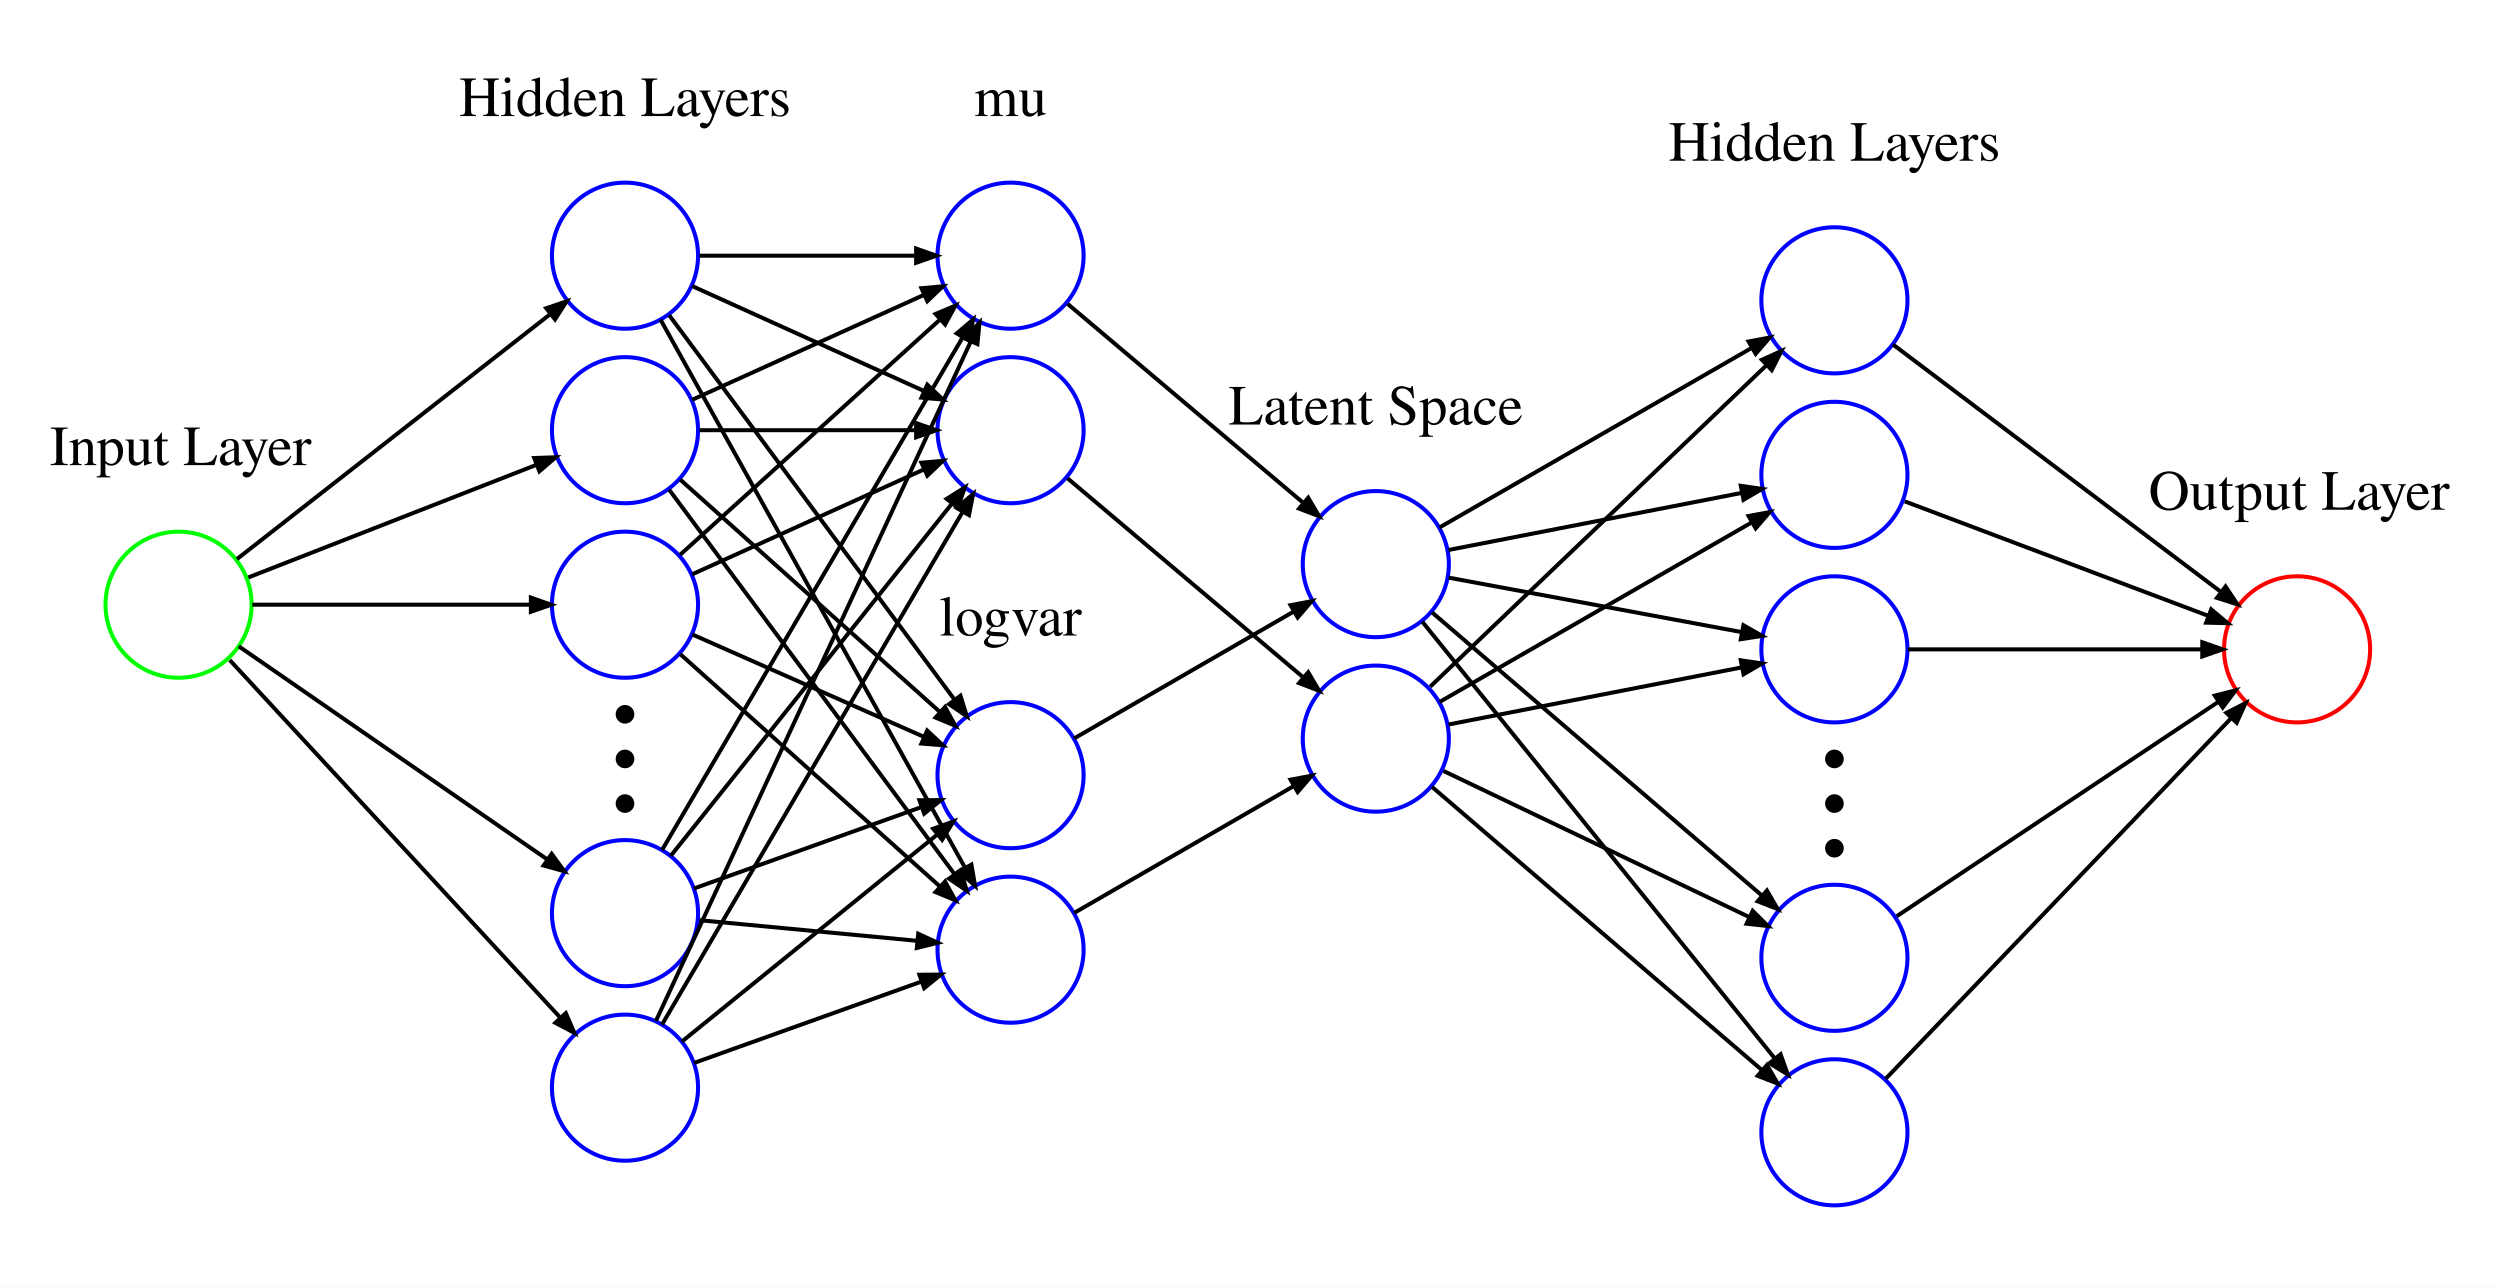
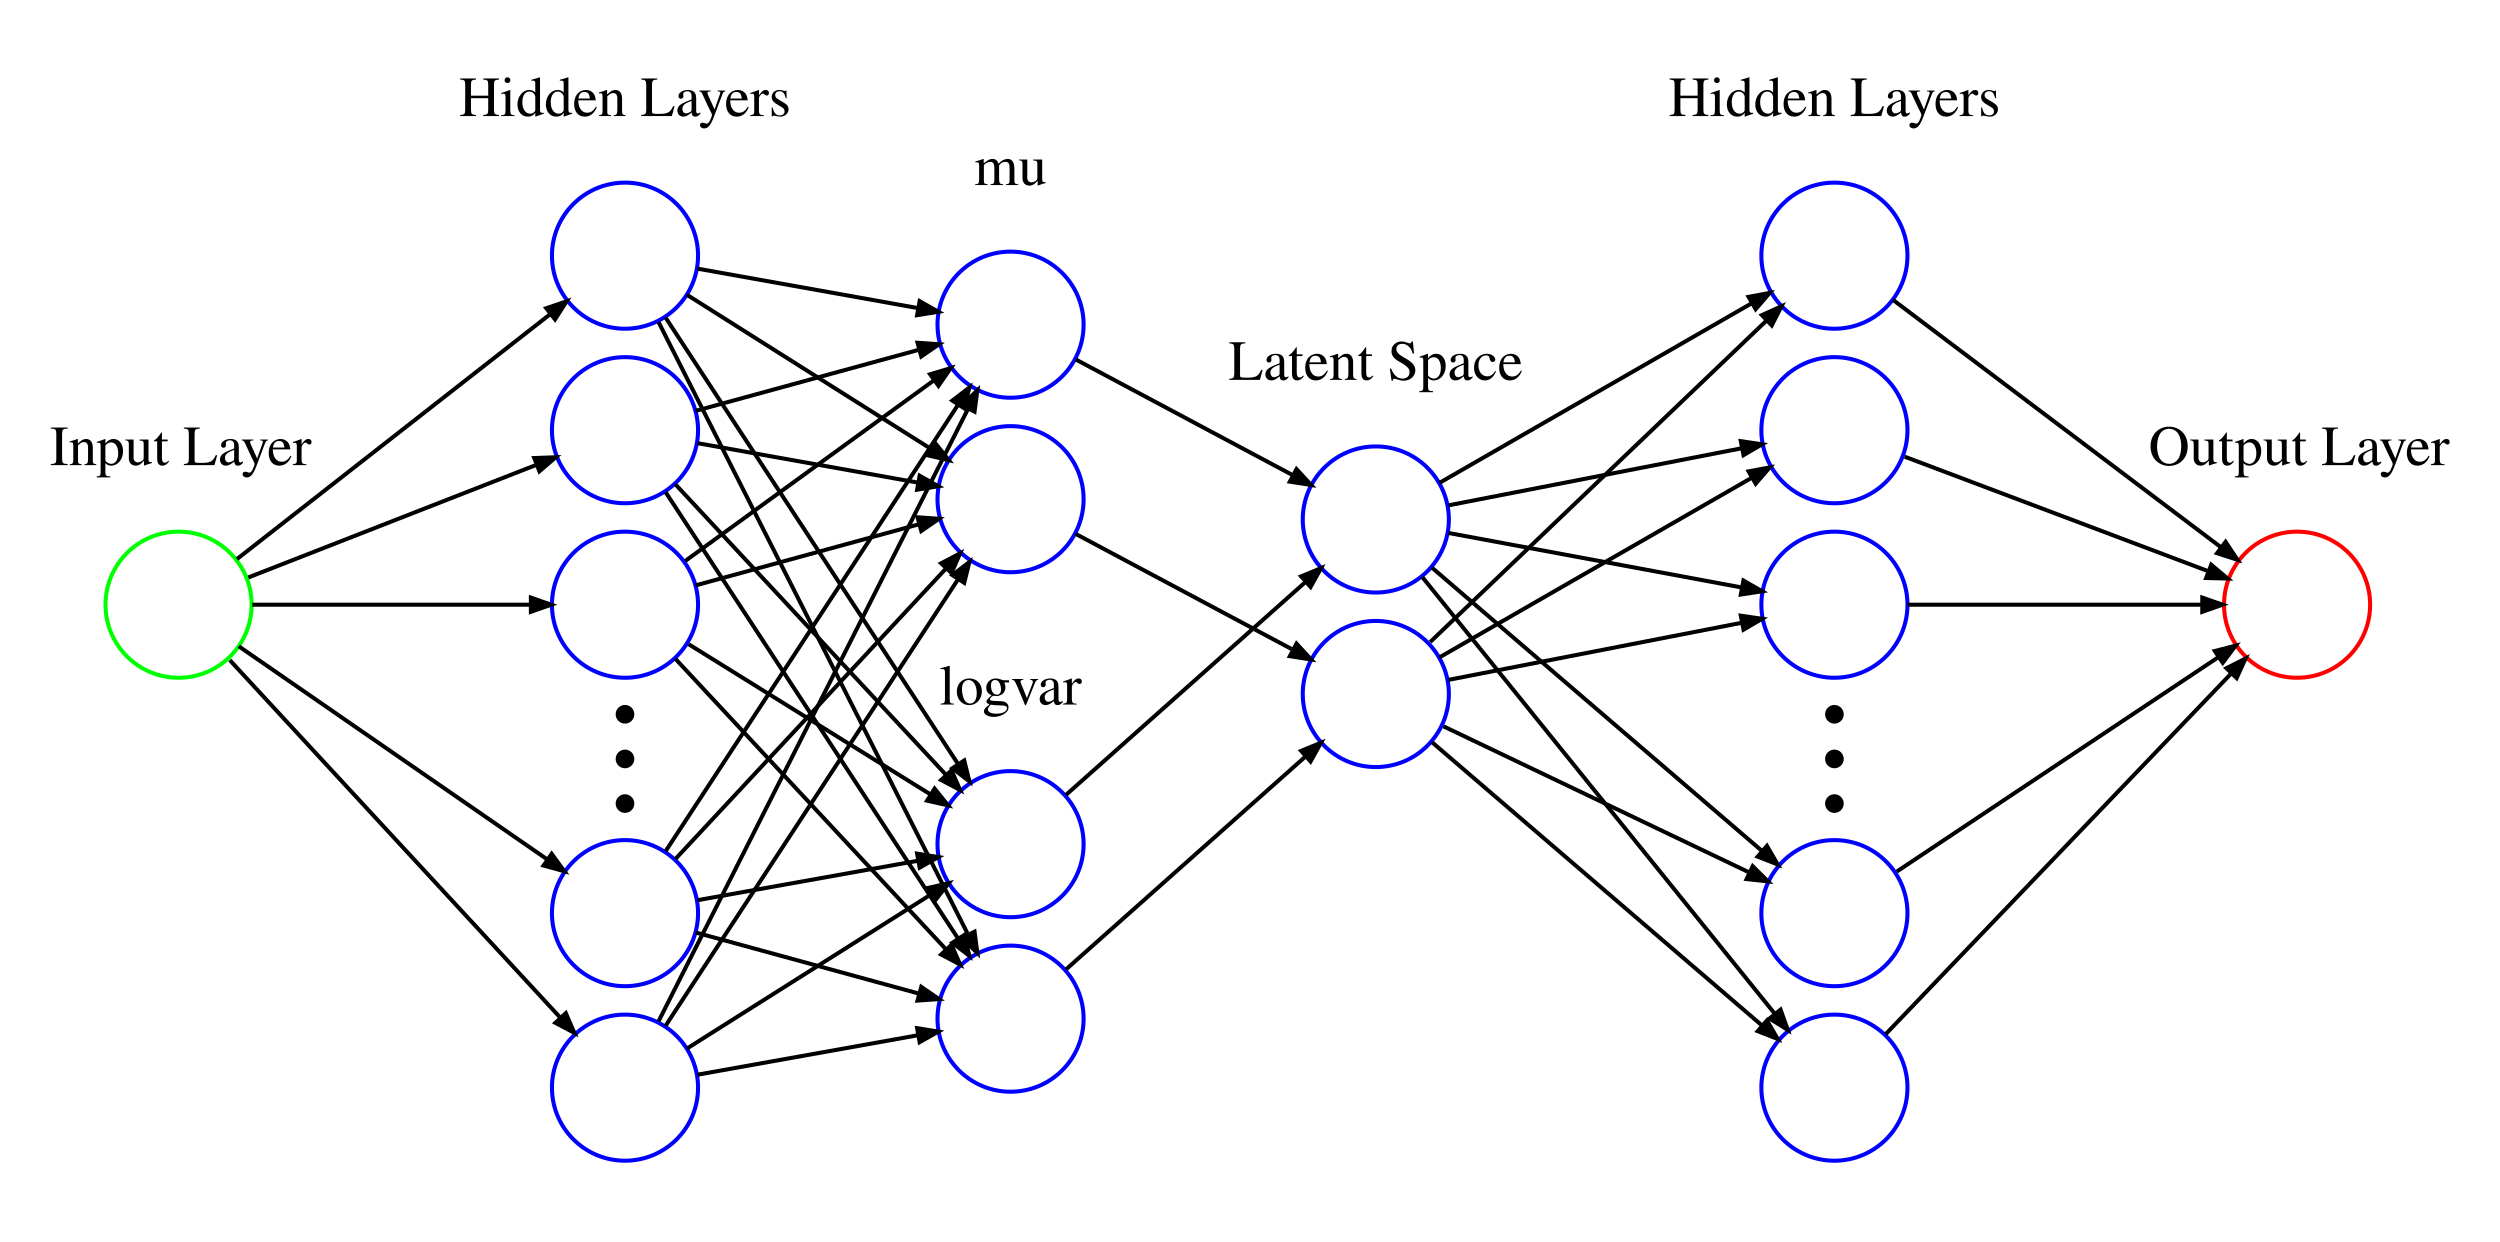
- <svg xmlns="http://www.w3.org/2000/svg" width="616pt" height="317pt" viewBox="0.00 0.00 616.00 317.00">
-   <g id="graph0" class="graph" transform="scale(1 1) rotate(0) translate(4 313)">
-     <polygon fill="#ffffff" stroke="transparent" points="-4,4 -4,-313 612,-313 612,4 -4,4" />
+ <svg xmlns="http://www.w3.org/2000/svg" width="616pt" height="306pt" viewBox="0.00 0.00 616.00 306.00">
+   <g id="graph0" class="graph" transform="scale(1 1) rotate(0) translate(4 302)">
+     <polygon fill="#ffffff" stroke="transparent" points="-4,4 -4,-302 612,-302 612,4 -4,4" />
+     <g id="clust11" class="cluster">
+       <polygon fill="none" stroke="#ffffff" points="517,-127 517,-204 608,-204 608,-127 517,-127" />
+       <text text-anchor="middle" x="562.5" y="-187.4" font-family="Times,serif" font-size="14.00" fill="#000000">Output Layer</text>
+     </g>
+     <g id="clust2" class="cluster">
+       <polygon fill="none" stroke="#ffffff" points="101,-8 101,-290 199,-290 199,-8 101,-8" />
+       <text text-anchor="middle" x="150" y="-273.4" font-family="Times,serif" font-size="14.00" fill="#000000">Hidden Layers</text>
+     </g>
+     <g id="clust5" class="cluster">
+       <polygon fill="none" stroke="#ffffff" points="219,-153 219,-273 271,-273 271,-153 219,-153" />
+       <text text-anchor="middle" x="245" y="-256.4" font-family="Times,serif" font-size="14.00" fill="#000000">mu</text>
+     </g>
+     <g id="clust6" class="cluster">
+       <polygon fill="none" stroke="#ffffff" points="219,-25 219,-145 271,-145 271,-25 219,-25" />
+       <text text-anchor="middle" x="245" y="-128.4" font-family="Times,serif" font-size="14.00" fill="#000000">logvar</text>
+     </g>
    <g id="clust7" class="cluster">
      <polygon fill="none" stroke="#ffffff" points="291,-105 291,-225 379,-225 379,-105 291,-105" />
      <text text-anchor="middle" x="335" y="-208.4" font-family="Times,serif" font-size="14.00" fill="#000000">Latent Space</text>
    </g>
-     <g id="clust11" class="cluster">
-       <polygon fill="none" stroke="#ffffff" points="517,-127 517,-204 608,-204 608,-127 517,-127" />
-       <text text-anchor="middle" x="562.5" y="-187.4" font-family="Times,serif" font-size="14.00" fill="#000000">Output Layer</text>
-     </g>
-     <g id="clust6" class="cluster">
-       <polygon fill="none" stroke="#ffffff" points="219,-53 219,-173 271,-173 271,-53 219,-53" />
-       <text text-anchor="middle" x="245" y="-156.4" font-family="Times,serif" font-size="14.00" fill="#000000">logvar</text>
-     </g>
-     <g id="clust5" class="cluster">
-       <polygon fill="none" stroke="#ffffff" points="219,-181 219,-301 271,-301 271,-181 219,-181" />
-       <text text-anchor="middle" x="245" y="-284.4" font-family="Times,serif" font-size="14.00" fill="#000000">mu</text>
-     </g>
-     <g id="clust2" class="cluster">
-       <polygon fill="none" stroke="#ffffff" points="101,-19 101,-301 199,-301 199,-19 101,-19" />
-       <text text-anchor="middle" x="150" y="-284.4" font-family="Times,serif" font-size="14.00" fill="#000000">Hidden Layers</text>
+     <g id="clust1" class="cluster">
+       <polygon fill="none" stroke="#ffffff" points="0,-127 0,-204 81,-204 81,-127 0,-127" />
+       <text text-anchor="middle" x="40.5" y="-187.4" font-family="Times,serif" font-size="14.00" fill="#000000">Input Layer</text>
    </g>
    <g id="clust8" class="cluster">
      <polygon fill="none" stroke="#ffffff" points="399,-8 399,-290 497,-290 497,-8 399,-8" />
      <text text-anchor="middle" x="448" y="-273.4" font-family="Times,serif" font-size="14.00" fill="#000000">Hidden Layers</text>
    </g>
-     <g id="clust1" class="cluster">
-       <polygon fill="none" stroke="#ffffff" points="0,-138 0,-215 81,-215 81,-138 0,-138" />
-       <text text-anchor="middle" x="40.5" y="-198.4" font-family="Times,serif" font-size="14.00" fill="#000000">Input Layer</text>
-     </g>
    <g id="node1" class="node">
-       <ellipse fill="none" stroke="#00ff00" cx="40" cy="-164" rx="18" ry="18" />
+       <ellipse fill="none" stroke="#00ff00" cx="40" cy="-153" rx="18" ry="18" />
    </g>
    <g id="node2" class="node">
-       <ellipse fill="none" stroke="#0000ff" cx="150" cy="-250" rx="18" ry="18" />
+       <ellipse fill="none" stroke="#0000ff" cx="150" cy="-239" rx="18" ry="18" />
    </g>
    <g id="edge1" class="edge">
-       <path fill="none" stroke="#000000" d="M54.381,-175.243C74.144,-190.695 109.719,-218.507 131.461,-235.506" />
-       <polygon fill="#000000" stroke="#000000" points="130.599,-237.053 135.616,-238.754 132.755,-234.296 130.599,-237.053" />
+       <path fill="none" stroke="#000000" d="M54.381,-164.243C74.144,-179.695 109.719,-207.507 131.461,-224.506" />
+       <polygon fill="#000000" stroke="#000000" points="130.599,-226.053 135.616,-227.754 132.755,-223.296 130.599,-226.053" />
    </g>
    <g id="node3" class="node">
-       <ellipse fill="none" stroke="#0000ff" cx="150" cy="-88" rx="18" ry="18" />
+       <ellipse fill="none" stroke="#0000ff" cx="150" cy="-77" rx="18" ry="18" />
    </g>
    <g id="edge2" class="edge">
-       <path fill="none" stroke="#000000" d="M54.835,-153.75C74.517,-140.152 109.288,-116.128 130.908,-101.191" />
-       <polygon fill="#000000" stroke="#000000" points="131.93,-102.612 135.049,-98.33 129.94,-99.732 131.93,-102.612" />
+       <path fill="none" stroke="#000000" d="M54.835,-142.75C74.517,-129.152 109.288,-105.128 130.908,-90.191" />
+       <polygon fill="#000000" stroke="#000000" points="131.93,-91.612 135.049,-87.33 129.94,-88.732 131.93,-91.612" />
    </g>
    <g id="node4" class="node">
-       <ellipse fill="none" stroke="#0000ff" cx="150" cy="-45" rx="18" ry="18" />
+       <ellipse fill="none" stroke="#0000ff" cx="150" cy="-34" rx="18" ry="18" />
    </g>
    <g id="edge3" class="edge">
-       <path fill="none" stroke="#000000" d="M52.618,-150.349C72.677,-128.65 111.817,-86.307 133.878,-62.441" />
-       <polygon fill="#000000" stroke="#000000" points="135.42,-63.351 137.529,-58.492 132.85,-60.975 135.42,-63.351" />
+       <path fill="none" stroke="#000000" d="M52.618,-139.349C72.677,-117.65 111.817,-75.307 133.878,-51.441" />
+       <polygon fill="#000000" stroke="#000000" points="135.42,-52.351 137.529,-47.492 132.85,-49.975 135.42,-52.351" />
    </g>
    <g id="node8" class="node">
-       <ellipse fill="none" stroke="#0000ff" cx="150" cy="-207" rx="18" ry="18" />
+       <ellipse fill="none" stroke="#0000ff" cx="150" cy="-196" rx="18" ry="18" />
    </g>
    <g id="edge4" class="edge">
-       <path fill="none" stroke="#000000" d="M57.188,-170.719C76.319,-178.197 107.281,-190.301 128.126,-198.449" />
-       <polygon fill="#000000" stroke="#000000" points="127.639,-200.138 132.933,-200.328 128.913,-196.878 127.639,-200.138" />
+       <path fill="none" stroke="#000000" d="M57.188,-159.719C76.319,-167.197 107.281,-179.301 128.126,-187.449" />
+       <polygon fill="#000000" stroke="#000000" points="127.639,-189.138 132.933,-189.328 128.913,-185.878 127.639,-189.138" />
    </g>
    <g id="node9" class="node">
-       <ellipse fill="none" stroke="#0000ff" cx="150" cy="-164" rx="18" ry="18" />
+       <ellipse fill="none" stroke="#0000ff" cx="150" cy="-153" rx="18" ry="18" />
    </g>
    <g id="edge5" class="edge">
-       <path fill="none" stroke="#000000" d="M58.164,-164C76.874,-164 106.108,-164 126.552,-164" />
-       <polygon fill="#000000" stroke="#000000" points="126.809,-165.75 131.809,-164 126.809,-162.25 126.809,-165.75" />
+       <path fill="none" stroke="#000000" d="M58.164,-153C76.874,-153 106.108,-153 126.552,-153" />
+       <polygon fill="#000000" stroke="#000000" points="126.809,-154.75 131.809,-153 126.809,-151.25 126.809,-154.75" />
    </g>
    <g id="node10" class="node">
-       <ellipse fill="none" stroke="#0000ff" cx="245" cy="-250" rx="18" ry="18" />
+       <ellipse fill="none" stroke="#0000ff" cx="245" cy="-222" rx="18" ry="18" />
    </g>
    <g id="edge6" class="edge">
-       <path fill="none" stroke="#000000" d="M168.317,-250C183.431,-250 204.98,-250 221.389,-250" />
-       <polygon fill="#000000" stroke="#000000" points="221.739,-251.75 226.739,-250 221.739,-248.25 221.739,-251.75" />
+       <path fill="none" stroke="#000000" d="M167.869,-235.802C183.261,-233.048 205.565,-229.057 222.233,-226.074" />
+       <polygon fill="#000000" stroke="#000000" points="222.598,-227.787 227.211,-225.183 221.981,-224.341 222.598,-227.787" />
    </g>
    <g id="node11" class="node">
-       <ellipse fill="none" stroke="#0000ff" cx="245" cy="-207" rx="18" ry="18" />
+       <ellipse fill="none" stroke="#0000ff" cx="245" cy="-179" rx="18" ry="18" />
    </g>
    <g id="edge7" class="edge">
-       <path fill="none" stroke="#000000" d="M166.548,-242.51C182.389,-235.34 206.364,-224.488 223.64,-216.668" />
-       <polygon fill="#000000" stroke="#000000" points="224.49,-218.205 228.323,-214.548 223.046,-215.016 224.49,-218.205" />
+       <path fill="none" stroke="#000000" d="M165.263,-229.36C181.606,-219.038 207.589,-202.628 225.426,-191.363" />
+       <polygon fill="#000000" stroke="#000000" points="226.482,-192.766 229.774,-188.616 224.613,-189.806 226.482,-192.766" />
    </g>
    <g id="node12" class="node">
-       <ellipse fill="none" stroke="#0000ff" cx="245" cy="-122" rx="18" ry="18" />
+       <ellipse fill="none" stroke="#0000ff" cx="245" cy="-94" rx="18" ry="18" />
    </g>
    <g id="edge16" class="edge">
-       <path fill="none" stroke="#000000" d="M160.898,-235.317C178.221,-211.976 212.024,-166.431 231.077,-140.76" />
-       <polygon fill="#000000" stroke="#000000" points="232.655,-141.57 234.229,-136.512 229.844,-139.484 232.655,-141.57" />
+       <path fill="none" stroke="#000000" d="M159.987,-223.756C177.261,-197.391 212.707,-143.29 231.922,-113.962" />
+       <polygon fill="#000000" stroke="#000000" points="233.584,-114.617 234.861,-109.476 230.657,-112.699 233.584,-114.617" />
    </g>
    <g id="node13" class="node">
-       <ellipse fill="none" stroke="#0000ff" cx="245" cy="-79" rx="18" ry="18" />
+       <ellipse fill="none" stroke="#0000ff" cx="245" cy="-51" rx="18" ry="18" />
    </g>
    <g id="edge17" class="edge">
-       <path fill="none" stroke="#000000" d="M158.767,-234.219C176.087,-203.043 214.667,-133.599 233.798,-99.163" />
-       <polygon fill="#000000" stroke="#000000" points="235.356,-99.963 236.254,-94.743 232.296,-98.263 235.356,-99.963" />
+       <path fill="none" stroke="#000000" d="M158.264,-222.645C175.502,-188.532 215.273,-109.828 234.378,-72.021" />
+       <polygon fill="#000000" stroke="#000000" points="236.129,-72.435 236.822,-67.183 233.005,-70.856 236.129,-72.435" />
    </g>
    <g id="edge8" class="edge">
-       <path fill="none" stroke="#000000" d="M159.109,-103.533C176.372,-132.971 213.841,-196.866 233.078,-229.669" />
-       <polygon fill="#000000" stroke="#000000" points="231.74,-230.848 235.779,-234.276 234.759,-229.077 231.74,-230.848" />
+       <path fill="none" stroke="#000000" d="M159.987,-92.243C177.261,-118.609 212.707,-172.71 231.922,-202.038" />
+       <polygon fill="#000000" stroke="#000000" points="230.657,-203.301 234.861,-206.524 233.584,-201.383 230.657,-203.301" />
    </g>
    <g id="edge9" class="edge">
-       <path fill="none" stroke="#000000" d="M161.271,-102.118C178.554,-123.768 211.594,-165.155 230.593,-188.954" />
-       <polygon fill="#000000" stroke="#000000" points="229.257,-190.084 233.744,-192.9 231.992,-187.901 229.257,-190.084" />
+       <path fill="none" stroke="#000000" d="M162.42,-90.335C179.488,-108.661 210.212,-141.649 228.989,-161.809" />
+       <polygon fill="#000000" stroke="#000000" points="227.889,-163.196 232.577,-165.662 230.45,-160.81 227.889,-163.196" />
    </g>
    <g id="edge18" class="edge">
-       <path fill="none" stroke="#000000" d="M166.984,-94.079C182.558,-99.652 205.722,-107.943 222.765,-114.042" />
-       <polygon fill="#000000" stroke="#000000" points="222.545,-115.822 227.843,-115.859 223.725,-112.527 222.545,-115.822" />
+       <path fill="none" stroke="#000000" d="M167.869,-80.198C183.261,-82.952 205.565,-86.943 222.233,-89.926" />
+       <polygon fill="#000000" stroke="#000000" points="221.981,-91.659 227.211,-90.817 222.598,-88.213 221.981,-91.659" />
    </g>
    <g id="edge19" class="edge">
-       <path fill="none" stroke="#000000" d="M168.317,-86.265C183.528,-84.824 205.257,-82.765 221.703,-81.207" />
-       <polygon fill="#000000" stroke="#000000" points="222.249,-82.913 227.061,-80.699 221.919,-79.429 222.249,-82.913" />
+       <path fill="none" stroke="#000000" d="M167.424,-72.231C182.862,-68.006 205.498,-61.811 222.338,-57.202" />
+       <polygon fill="#000000" stroke="#000000" points="223.004,-58.834 227.364,-55.827 222.08,-55.459 223.004,-58.834" />
    </g>
    <g id="edge10" class="edge">
-       <path fill="none" stroke="#000000" d="M157.614,-61.429C174.707,-98.315 216.119,-187.679 235.144,-228.732" />
-       <polygon fill="#000000" stroke="#000000" points="233.66,-229.691 237.35,-233.492 236.835,-228.22 233.66,-229.691" />
+       <path fill="none" stroke="#000000" d="M158.264,-50.355C175.502,-84.468 215.273,-163.172 234.378,-200.979" />
+       <polygon fill="#000000" stroke="#000000" points="233.005,-202.143 236.822,-205.817 236.129,-200.565 233.005,-202.143" />
    </g>
    <g id="edge11" class="edge">
-       <path fill="none" stroke="#000000" d="M159.109,-60.533C176.372,-89.971 213.841,-153.866 233.078,-186.669" />
-       <polygon fill="#000000" stroke="#000000" points="231.74,-187.848 235.779,-191.276 234.759,-186.077 231.74,-187.848" />
+       <path fill="none" stroke="#000000" d="M159.987,-49.243C177.261,-75.609 212.707,-129.71 231.922,-159.038" />
+       <polygon fill="#000000" stroke="#000000" points="230.657,-160.301 234.861,-163.524 233.584,-158.383 230.657,-160.301" />
    </g>
    <g id="edge20" class="edge">
-       <path fill="none" stroke="#000000" d="M164.018,-56.362C180.716,-69.896 208.647,-92.535 226.947,-107.368" />
-       <polygon fill="#000000" stroke="#000000" points="225.939,-108.803 230.925,-110.592 228.143,-106.084 225.939,-108.803" />
+       <path fill="none" stroke="#000000" d="M165.263,-43.64C181.606,-53.962 207.589,-70.372 225.426,-81.638" />
+       <polygon fill="#000000" stroke="#000000" points="224.613,-83.194 229.774,-84.384 226.482,-80.234 224.613,-83.194" />
    </g>
    <g id="edge21" class="edge">
-       <path fill="none" stroke="#000000" d="M166.984,-51.078C182.558,-56.652 205.722,-64.943 222.765,-71.042" />
-       <polygon fill="#000000" stroke="#000000" points="222.545,-72.822 227.843,-72.859 223.725,-69.527 222.545,-72.822" />
+       <path fill="none" stroke="#000000" d="M167.869,-37.198C183.261,-39.952 205.565,-43.943 222.233,-46.926" />
+       <polygon fill="#000000" stroke="#000000" points="221.981,-48.659 227.211,-47.817 222.598,-45.213 221.981,-48.659" />
    </g>
    <g id="node5" class="node">
-       <ellipse fill="#000000" stroke="#000000" cx="150" cy="-137" rx="1.8" ry="1.8" />
+       <ellipse fill="#000000" stroke="#000000" cx="150" cy="-126" rx="1.8" ry="1.8" />
    </g>
    <g id="node6" class="node">
-       <ellipse fill="#000000" stroke="#000000" cx="150" cy="-126" rx="1.8" ry="1.8" />
+       <ellipse fill="#000000" stroke="#000000" cx="150" cy="-115" rx="1.8" ry="1.8" />
    </g>
    <g id="node7" class="node">
-       <ellipse fill="#000000" stroke="#000000" cx="150" cy="-115" rx="1.8" ry="1.8" />
+       <ellipse fill="#000000" stroke="#000000" cx="150" cy="-104" rx="1.8" ry="1.8" />
    </g>
    <g id="edge12" class="edge">
-       <path fill="none" stroke="#000000" d="M166.548,-214.49C182.389,-221.66 206.364,-232.512 223.64,-240.332" />
-       <polygon fill="#000000" stroke="#000000" points="223.046,-241.984 228.323,-242.452 224.49,-238.795 223.046,-241.984" />
+       <path fill="none" stroke="#000000" d="M167.424,-200.769C182.862,-204.994 205.498,-211.189 222.338,-215.798" />
+       <polygon fill="#000000" stroke="#000000" points="222.08,-217.541 227.364,-217.173 223.004,-214.166 222.08,-217.541" />
    </g>
    <g id="edge13" class="edge">
-       <path fill="none" stroke="#000000" d="M168.317,-207C183.431,-207 204.98,-207 221.389,-207" />
-       <polygon fill="#000000" stroke="#000000" points="221.739,-208.75 226.739,-207 221.739,-205.25 221.739,-208.75" />
+       <path fill="none" stroke="#000000" d="M167.869,-192.802C183.261,-190.048 205.565,-186.057 222.233,-183.074" />
+       <polygon fill="#000000" stroke="#000000" points="222.598,-184.787 227.211,-182.183 221.981,-181.341 222.598,-184.787" />
    </g>
    <g id="edge22" class="edge">
-       <path fill="none" stroke="#000000" d="M163.611,-194.822C180.401,-179.799 208.977,-154.231 227.414,-137.734" />
-       <polygon fill="#000000" stroke="#000000" points="228.855,-138.794 231.414,-134.156 226.521,-136.186 228.855,-138.794" />
+       <path fill="none" stroke="#000000" d="M162.42,-182.665C179.488,-164.339 210.212,-131.351 228.989,-111.191" />
+       <polygon fill="#000000" stroke="#000000" points="230.45,-112.19 232.577,-107.338 227.889,-109.804 230.45,-112.19" />
    </g>
    <g id="edge23" class="edge">
-       <path fill="none" stroke="#000000" d="M160.898,-192.317C178.221,-168.976 212.024,-123.431 231.077,-97.76" />
-       <polygon fill="#000000" stroke="#000000" points="232.655,-98.57 234.229,-93.512 229.844,-96.484 232.655,-98.57" />
+       <path fill="none" stroke="#000000" d="M159.987,-180.756C177.261,-154.391 212.707,-100.29 231.922,-70.962" />
+       <polygon fill="#000000" stroke="#000000" points="233.584,-71.617 234.861,-66.476 230.657,-69.699 233.584,-71.617" />
    </g>
    <g id="edge14" class="edge">
-       <path fill="none" stroke="#000000" d="M163.611,-176.322C180.401,-191.521 208.977,-217.39 227.414,-234.08" />
-       <polygon fill="#000000" stroke="#000000" points="226.533,-235.643 231.414,-237.701 228.882,-233.048 226.533,-235.643" />
+       <path fill="none" stroke="#000000" d="M164.844,-163.781C181.297,-175.731 207.881,-195.04 225.881,-208.113" />
+       <polygon fill="#000000" stroke="#000000" points="225.186,-209.772 230.261,-211.294 227.243,-206.94 225.186,-209.772" />
    </g>
    <g id="edge15" class="edge">
-       <path fill="none" stroke="#000000" d="M166.548,-171.49C182.389,-178.66 206.364,-189.512 223.64,-197.332" />
-       <polygon fill="#000000" stroke="#000000" points="223.046,-198.984 228.323,-199.452 224.49,-195.795 223.046,-198.984" />
+       <path fill="none" stroke="#000000" d="M167.424,-157.769C182.862,-161.994 205.498,-168.189 222.338,-172.798" />
+       <polygon fill="#000000" stroke="#000000" points="222.08,-174.541 227.364,-174.173 223.004,-171.166 222.08,-174.541" />
    </g>
    <g id="edge24" class="edge">
-       <path fill="none" stroke="#000000" d="M166.548,-156.684C182.389,-149.681 206.364,-139.081 223.64,-131.443" />
-       <polygon fill="#000000" stroke="#000000" points="224.458,-132.995 228.323,-129.373 223.042,-129.794 224.458,-132.995" />
+       <path fill="none" stroke="#000000" d="M165.687,-143.257C182.011,-133.119 207.613,-117.22 225.291,-106.24" />
+       <polygon fill="#000000" stroke="#000000" points="226.28,-107.686 229.605,-103.561 224.434,-104.713 226.28,-107.686" />
    </g>
    <g id="edge25" class="edge">
-       <path fill="none" stroke="#000000" d="M163.611,-151.822C180.401,-136.799 208.977,-111.231 227.414,-94.734" />
-       <polygon fill="#000000" stroke="#000000" points="228.855,-95.794 231.414,-91.156 226.521,-93.186 228.855,-95.794" />
+       <path fill="none" stroke="#000000" d="M162.42,-139.665C179.488,-121.339 210.212,-88.352 228.989,-68.191" />
+       <polygon fill="#000000" stroke="#000000" points="230.45,-69.19 232.577,-64.338 227.889,-66.804 230.45,-69.19" />
    </g>
    <g id="node14" class="node">
      <ellipse fill="none" stroke="#0000ff" cx="335" cy="-174" rx="18" ry="18" />
    </g>
    <g id="edge26" class="edge">
-       <path fill="none" stroke="#000000" d="M259.062,-238.125C274.649,-224.963 299.835,-203.695 316.887,-189.295" />
-       <polygon fill="#000000" stroke="#000000" points="318.345,-190.355 321.036,-185.792 316.087,-187.68 318.345,-190.355" />
+       <path fill="none" stroke="#000000" d="M261.09,-213.419C275.936,-205.501 298.062,-193.7 314.236,-185.074" />
+       <polygon fill="#000000" stroke="#000000" points="315.461,-186.404 319.049,-182.507 313.814,-183.316 315.461,-186.404" />
    </g>
    <g id="node15" class="node">
      <ellipse fill="none" stroke="#0000ff" cx="335" cy="-131" rx="18" ry="18" />
    </g>
    <g id="edge27" class="edge">
-       <path fill="none" stroke="#000000" d="M259.062,-195.125C274.649,-181.963 299.835,-160.695 316.887,-146.295" />
-       <polygon fill="#000000" stroke="#000000" points="318.345,-147.355 321.036,-142.792 316.087,-144.68 318.345,-147.355" />
+       <path fill="none" stroke="#000000" d="M261.09,-170.419C275.936,-162.501 298.062,-150.7 314.236,-142.074" />
+       <polygon fill="#000000" stroke="#000000" points="315.461,-143.404 319.049,-139.507 313.814,-140.316 315.461,-143.404" />
    </g>
    <g id="edge28" class="edge">
-       <path fill="none" stroke="#000000" d="M260.677,-131.058C275.684,-139.729 298.398,-152.852 314.765,-162.308" />
-       <polygon fill="#000000" stroke="#000000" points="313.996,-163.885 319.201,-164.872 315.747,-160.855 313.996,-163.885" />
+       <path fill="none" stroke="#000000" d="M258.669,-106.15C274.487,-120.211 300.558,-143.385 317.756,-158.672" />
+       <polygon fill="#000000" stroke="#000000" points="316.598,-159.984 321.497,-161.998 318.923,-157.368 316.598,-159.984" />
    </g>
    <g id="edge29" class="edge">
-       <path fill="none" stroke="#000000" d="M260.677,-88.058C275.684,-96.729 298.398,-109.852 314.765,-119.308" />
-       <polygon fill="#000000" stroke="#000000" points="313.996,-120.885 319.201,-121.872 315.747,-117.855 313.996,-120.885" />
+       <path fill="none" stroke="#000000" d="M258.669,-63.15C274.487,-77.211 300.558,-100.385 317.756,-115.672" />
+       <polygon fill="#000000" stroke="#000000" points="316.598,-116.984 321.497,-118.998 318.923,-114.368 316.598,-116.984" />
    </g>
    <g id="node16" class="node">
      <ellipse fill="none" stroke="#0000ff" cx="448" cy="-196" rx="18" ry="18" />
    </g>
    <g id="edge30" class="edge">
      <path fill="none" stroke="#000000" d="M352.905,-177.486C372.494,-181.3 403.938,-187.422 425.258,-191.572" />
      <polygon fill="#000000" stroke="#000000" points="424.936,-193.292 430.179,-192.53 425.605,-189.857 424.936,-193.292" />
    </g>
    <g id="node17" class="node">
      <ellipse fill="none" stroke="#0000ff" cx="448" cy="-153" rx="18" ry="18" />
    </g>
    <g id="edge31" class="edge">
      <path fill="none" stroke="#000000" d="M352.905,-170.673C372.494,-167.032 403.938,-161.189 425.258,-157.226" />
      <polygon fill="#000000" stroke="#000000" points="425.582,-158.946 430.179,-156.312 424.943,-155.505 425.582,-158.946" />
    </g>
    <g id="node18" class="node">
      <ellipse fill="none" stroke="#0000ff" cx="448" cy="-34" rx="18" ry="18" />
    </g>
    <g id="edge32" class="edge">
      <path fill="none" stroke="#000000" d="M346.457,-159.806C367.1,-134.23 410.507,-80.452 433.304,-52.208" />
      <polygon fill="#000000" stroke="#000000" points="434.734,-53.222 436.513,-48.232 432.011,-51.024 434.734,-53.222" />
    </g>
    <g id="node22" class="node">
      <ellipse fill="none" stroke="#0000ff" cx="448" cy="-239" rx="18" ry="18" />
    </g>
    <g id="edge33" class="edge">
      <path fill="none" stroke="#000000" d="M350.712,-183.038C370.754,-194.567 405.458,-214.529 427.545,-227.234" />
      <polygon fill="#000000" stroke="#000000" points="426.85,-228.853 432.057,-229.829 428.596,-225.819 426.85,-228.853" />
    </g>
    <g id="node23" class="node">
      <ellipse fill="none" stroke="#0000ff" cx="448" cy="-77" rx="18" ry="18" />
    </g>
    <g id="edge34" class="edge">
      <path fill="none" stroke="#000000" d="M348.856,-162.106C369.273,-144.58 407.452,-111.807 430.009,-92.444" />
      <polygon fill="#000000" stroke="#000000" points="431.377,-93.576 434.031,-88.991 429.097,-90.92 431.377,-93.576" />
    </g>
    <g id="edge35" class="edge">
      <path fill="none" stroke="#000000" d="M350.712,-140.038C370.754,-151.567 405.458,-171.529 427.545,-184.234" />
      <polygon fill="#000000" stroke="#000000" points="426.85,-185.853 432.057,-186.829 428.596,-182.819 426.85,-185.853" />
    </g>
    <g id="edge36" class="edge">
      <path fill="none" stroke="#000000" d="M352.905,-134.486C372.494,-138.3 403.938,-144.422 425.258,-148.572" />
      <polygon fill="#000000" stroke="#000000" points="424.936,-150.292 430.179,-149.53 425.605,-146.857 424.936,-150.292" />
    </g>
    <g id="edge37" class="edge">
      <path fill="none" stroke="#000000" d="M348.856,-119.106C369.273,-101.58 407.452,-68.807 430.009,-49.444" />
      <polygon fill="#000000" stroke="#000000" points="431.377,-50.576 434.031,-45.991 429.097,-47.92 431.377,-50.576" />
    </g>
    <g id="edge38" class="edge">
      <path fill="none" stroke="#000000" d="M348.406,-143.813C369.075,-163.568 408.688,-201.427 431.227,-222.969" />
      <polygon fill="#000000" stroke="#000000" points="430.136,-224.347 434.96,-226.537 432.554,-221.817 430.136,-224.347" />
    </g>
    <g id="edge39" class="edge">
      <path fill="none" stroke="#000000" d="M351.673,-123.032C371.65,-113.486 405.141,-97.481 426.901,-87.083" />
      <polygon fill="#000000" stroke="#000000" points="427.869,-88.56 431.625,-84.825 426.36,-85.402 427.869,-88.56" />
    </g>
    <g id="node24" class="node">
      <ellipse fill="none" stroke="#ff0000" cx="562" cy="-153" rx="18" ry="18" />
    </g>
    <g id="edge40" class="edge">
      <path fill="none" stroke="#000000" d="M465.314,-189.469C485.35,-181.912 518.374,-169.455 540.157,-161.239" />
      <polygon fill="#000000" stroke="#000000" points="540.836,-162.853 544.896,-159.451 539.601,-159.579 540.836,-162.853" />
    </g>
    <g id="edge41" class="edge">
      <path fill="none" stroke="#000000" d="M466.064,-153C485.626,-153 516.91,-153 538.403,-153" />
      <polygon fill="#000000" stroke="#000000" points="538.643,-154.75 543.643,-153 538.643,-151.25 538.643,-154.75" />
    </g>
    <g id="edge42" class="edge">
      <path fill="none" stroke="#000000" d="M460.636,-47.19C481.436,-68.902 522.864,-112.147 545.793,-136.082" />
      <polygon fill="#000000" stroke="#000000" points="544.585,-137.351 549.308,-139.751 547.113,-134.93 544.585,-137.351" />
    </g>
    <g id="node19" class="node">
      <ellipse fill="#000000" stroke="#000000" cx="448" cy="-126" rx="1.8" ry="1.8" />
    </g>
    <g id="node20" class="node">
      <ellipse fill="#000000" stroke="#000000" cx="448" cy="-115" rx="1.8" ry="1.8" />
    </g>
    <g id="node21" class="node">
      <ellipse fill="#000000" stroke="#000000" cx="448" cy="-104" rx="1.8" ry="1.8" />
    </g>
    <g id="edge43" class="edge">
      <path fill="none" stroke="#000000" d="M462.438,-228.108C482.969,-212.62 520.615,-184.22 543.271,-167.129" />
      <polygon fill="#000000" stroke="#000000" points="544.381,-168.483 547.319,-164.075 542.273,-165.689 544.381,-168.483" />
    </g>
    <g id="edge44" class="edge">
      <path fill="none" stroke="#000000" d="M463.375,-87.25C483.886,-100.924 520.211,-125.141 542.588,-140.059" />
      <polygon fill="#000000" stroke="#000000" points="541.738,-141.595 546.869,-142.913 543.679,-138.683 541.738,-141.595" />
    </g>
  </g>
</svg>
